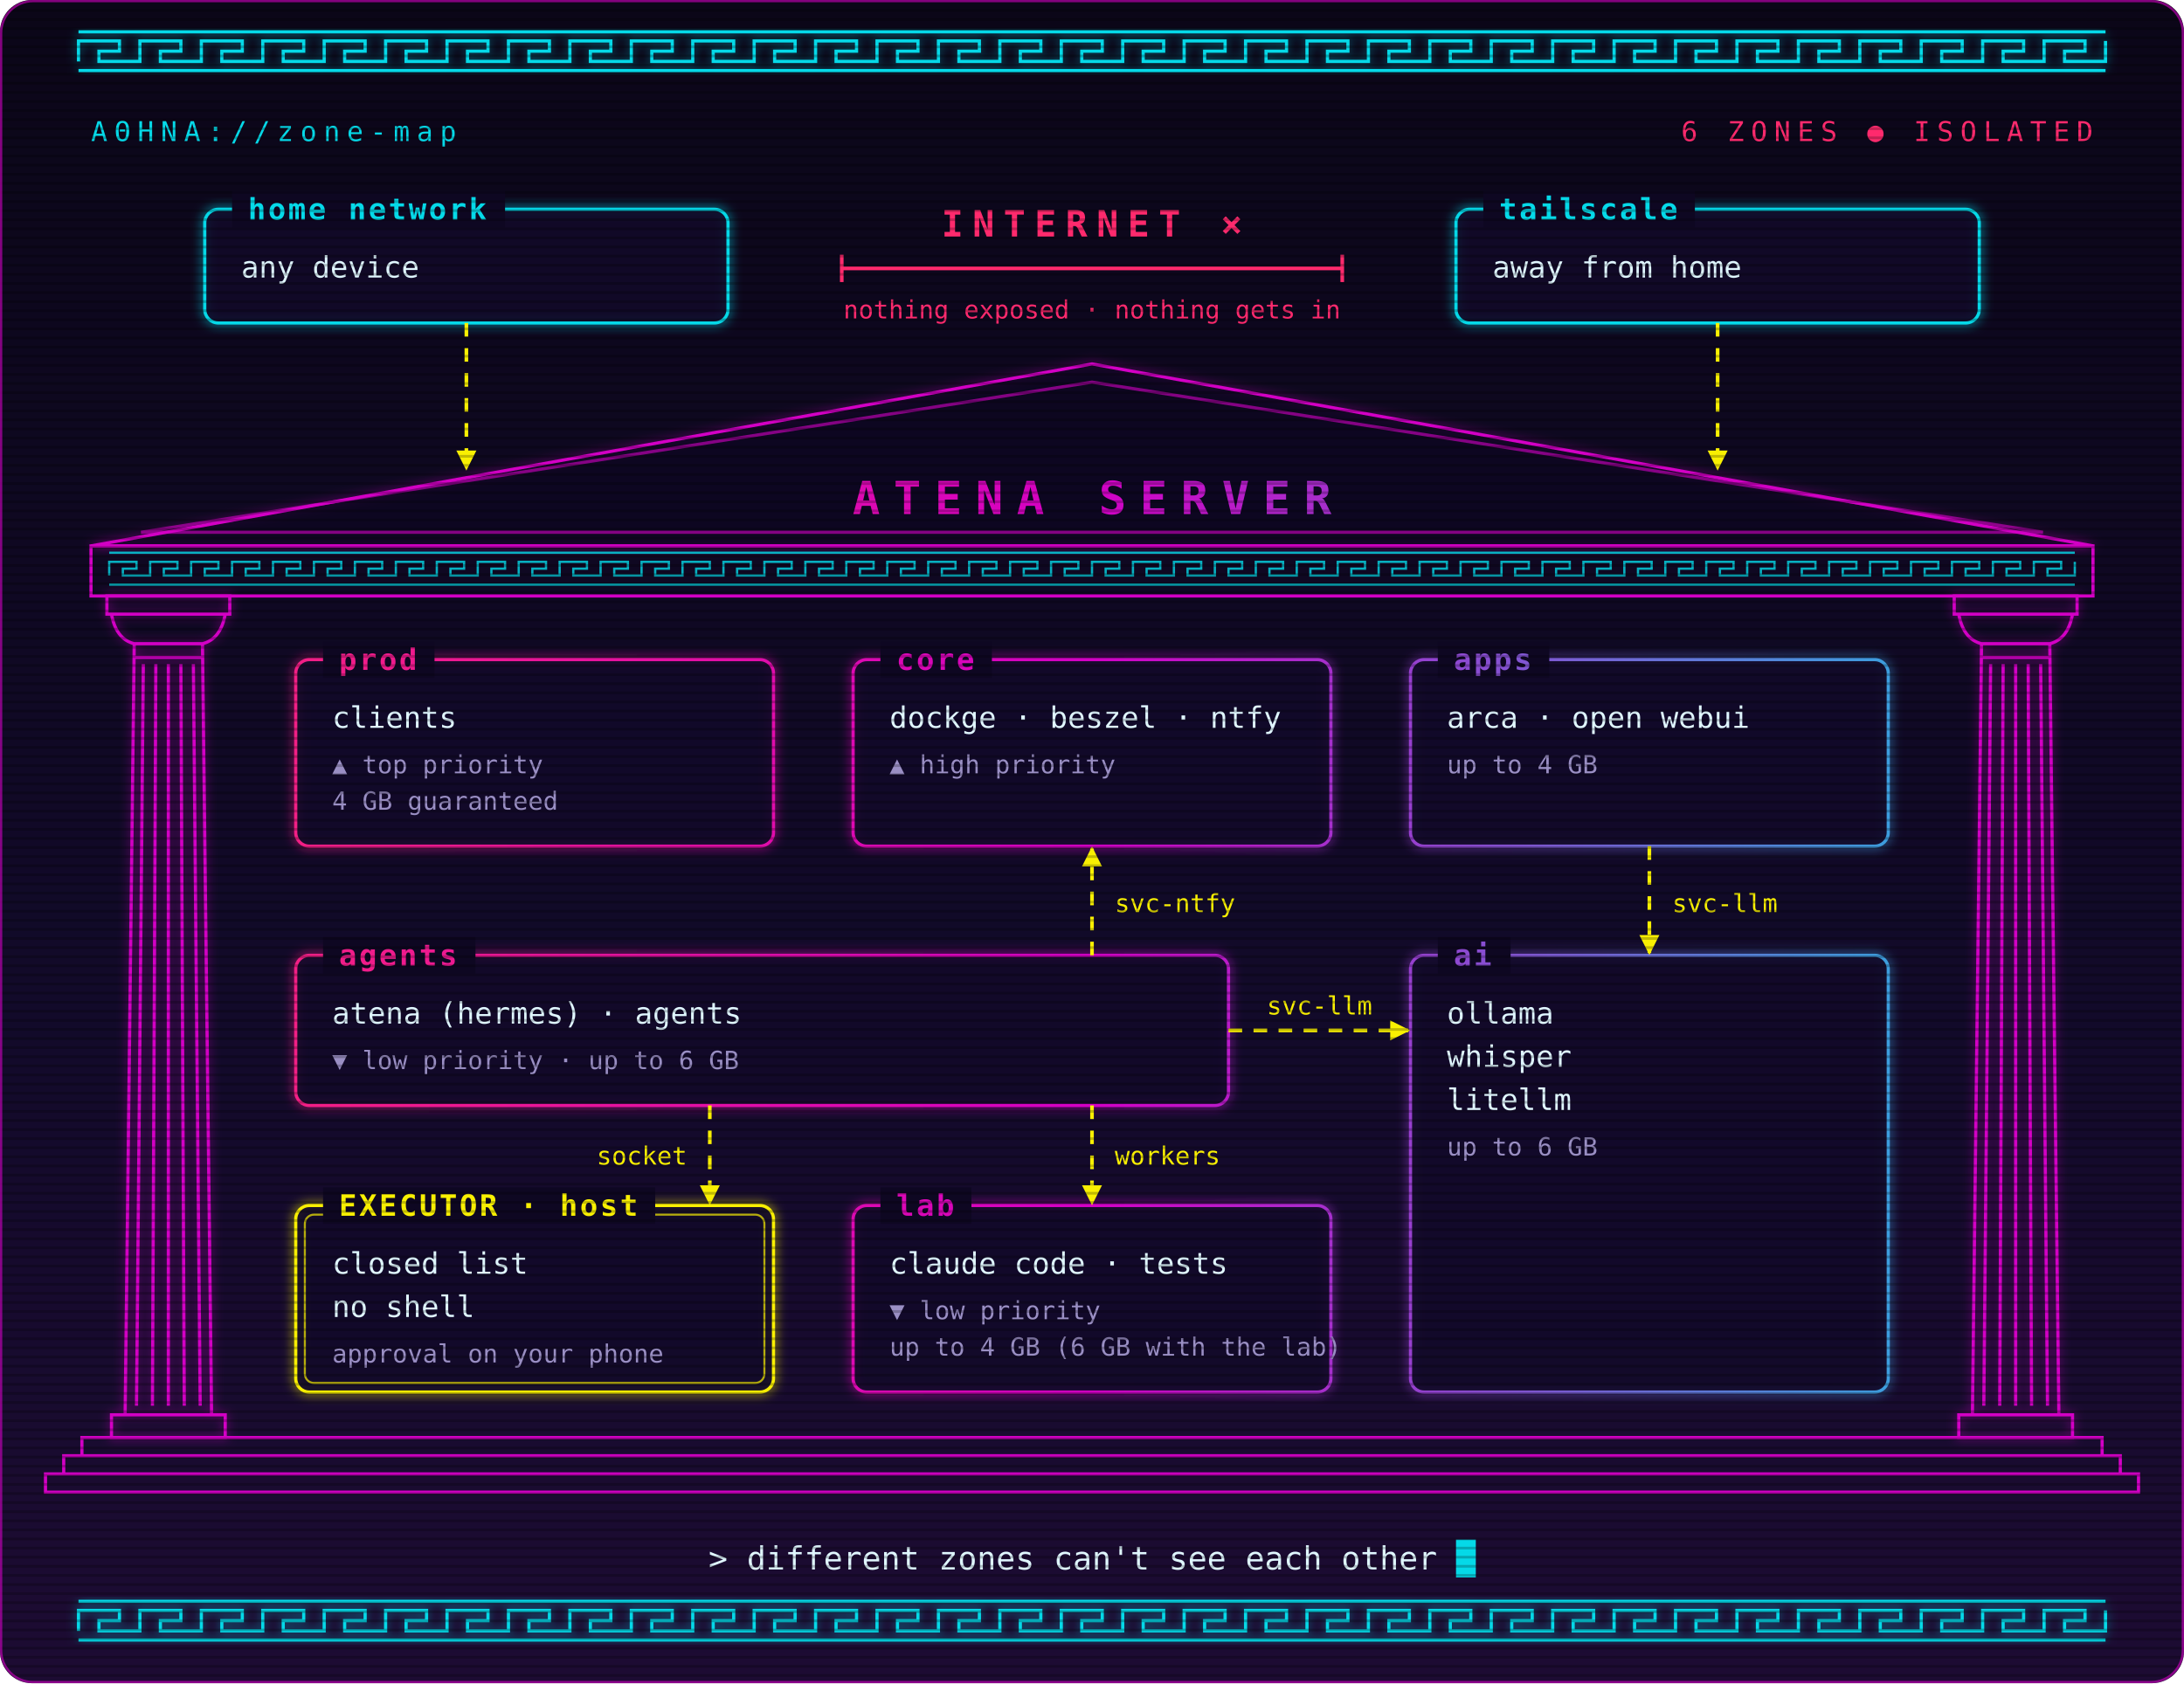
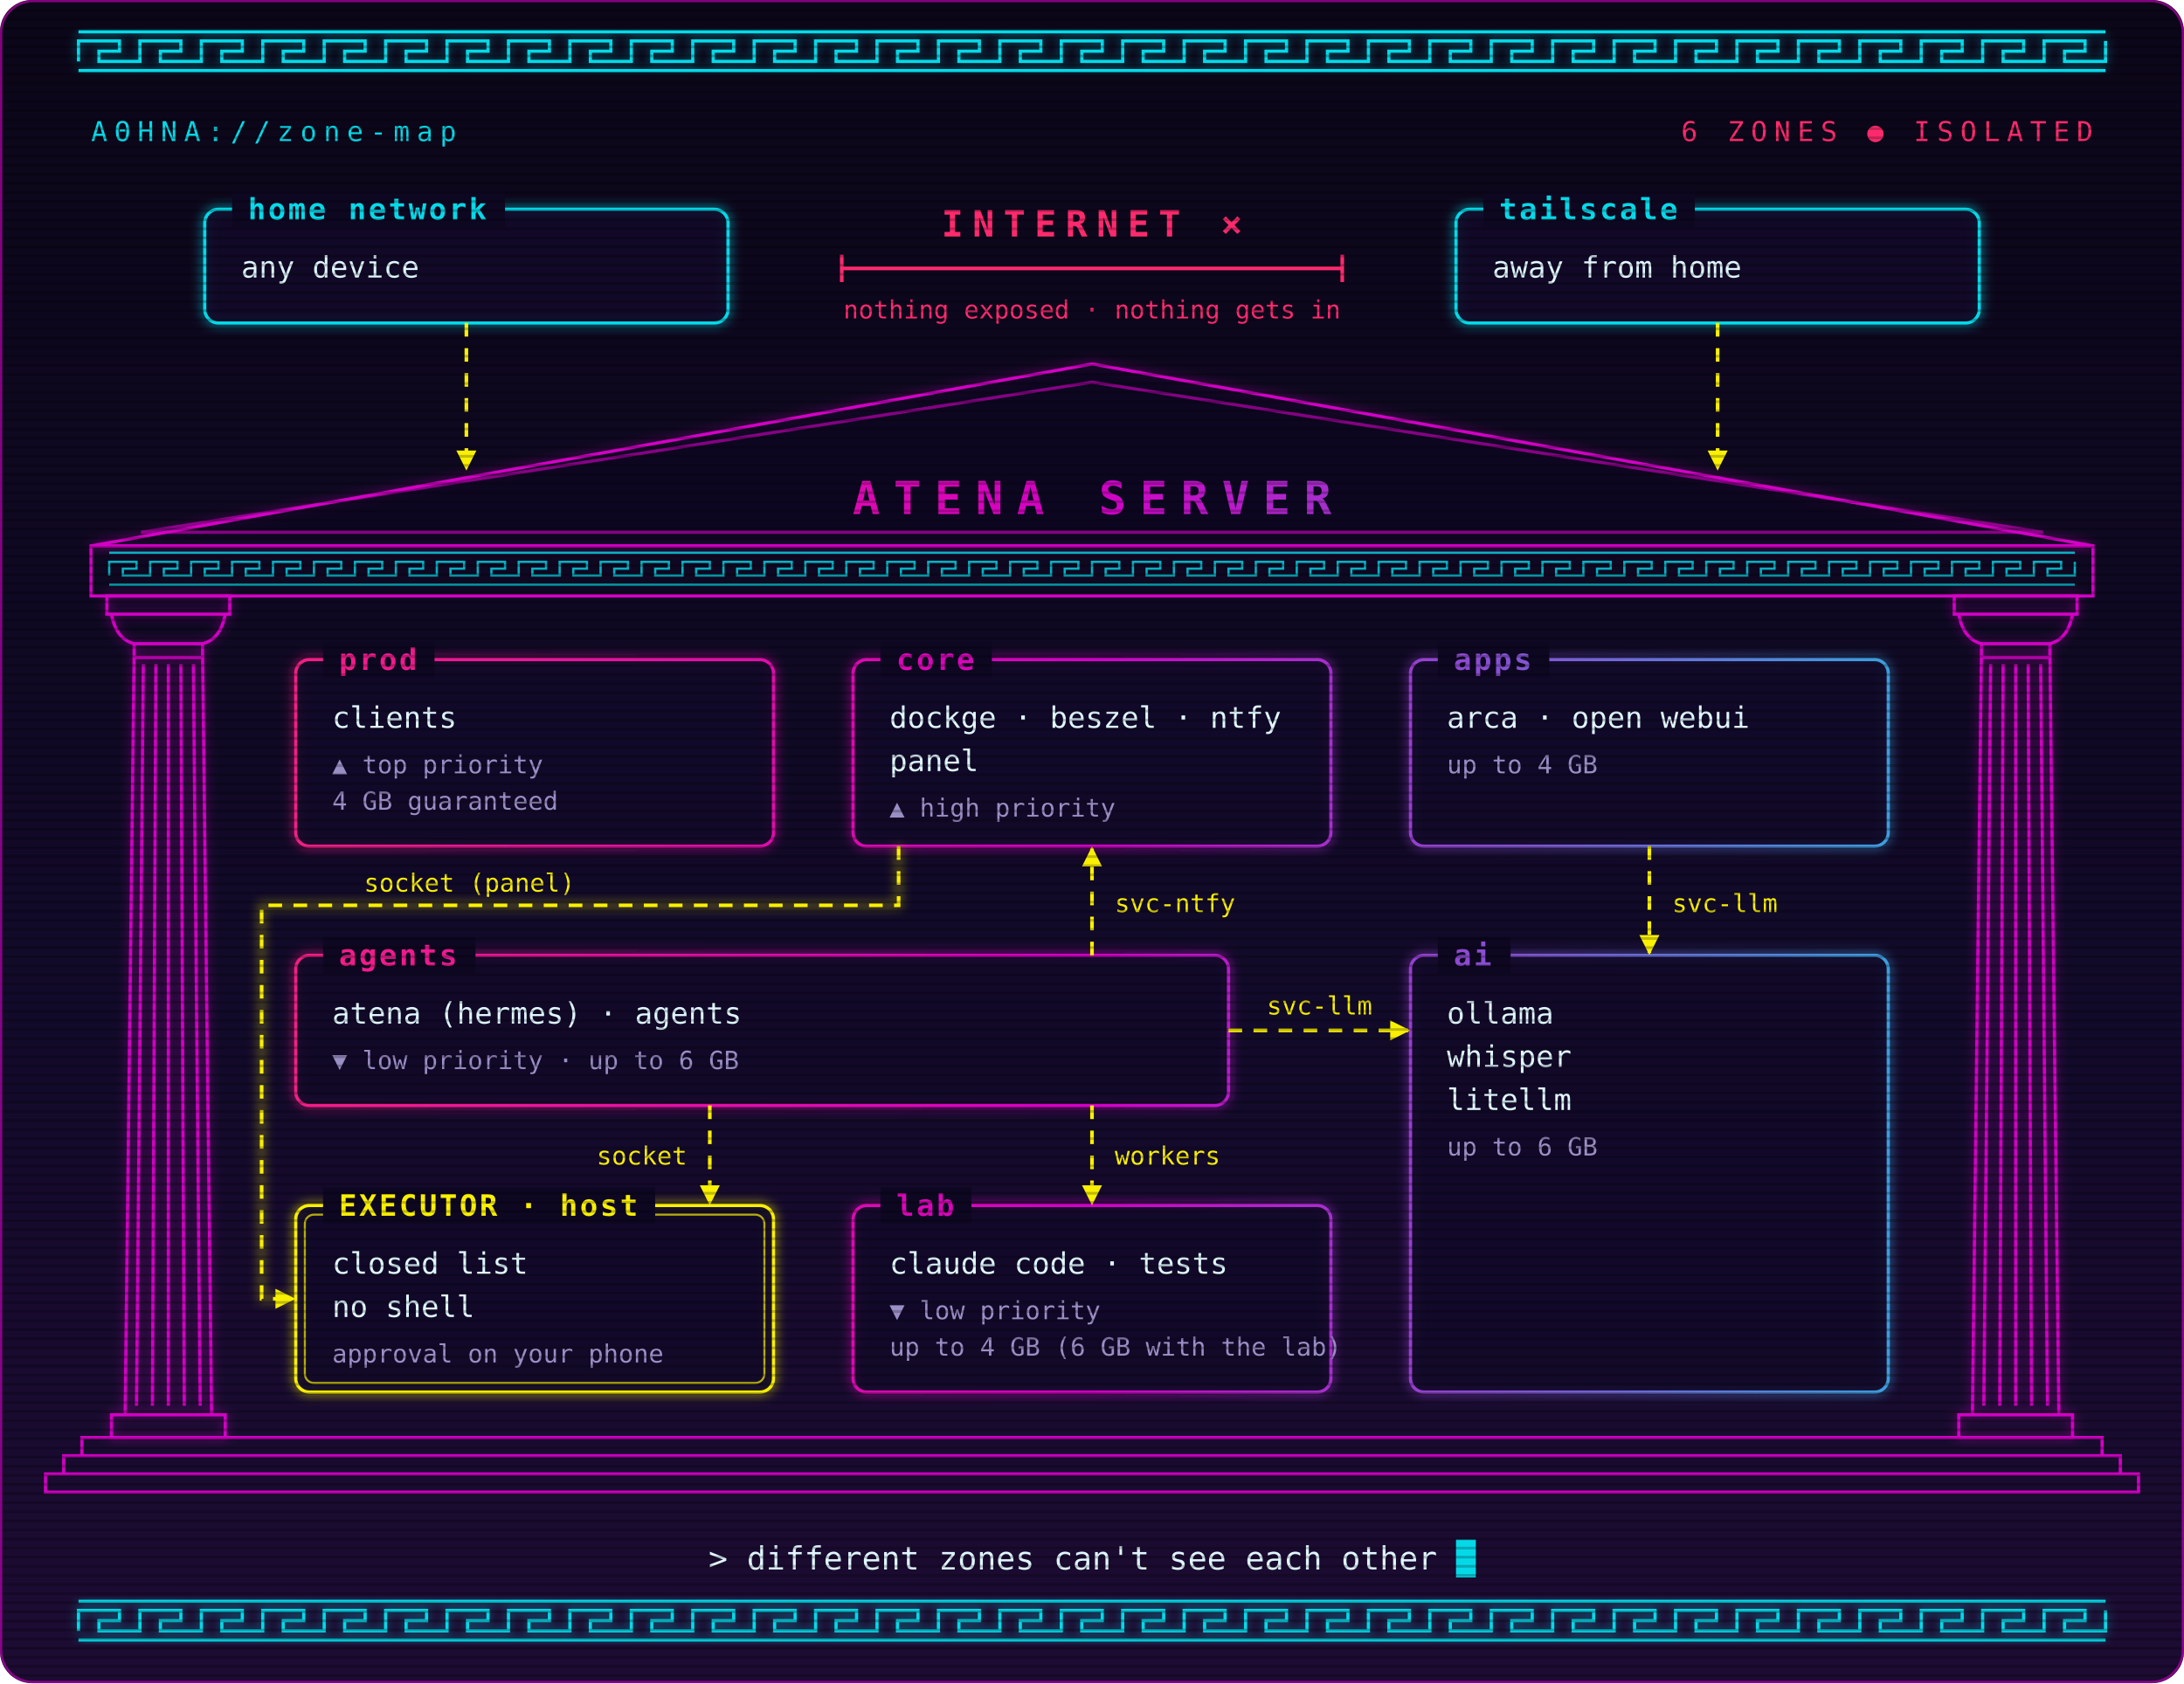
<svg xmlns="http://www.w3.org/2000/svg" viewBox="0 0 960 740" width="960" height="740" role="img" aria-label="Zone map of the Atena server">
  <defs>
    <linearGradient id="neon" gradientUnits="userSpaceOnUse" x1="0" y1="0" x2="960" y2="0">
      <stop offset="0" stop-color="#ff2a6d" />
      <stop offset=".5" stop-color="#d300c5" />
      <stop offset="1" stop-color="#05d9e8" />
    </linearGradient>
    <linearGradient id="fundo" x1="0" y1="0" x2="0" y2="1">
      <stop offset="0" stop-color="#0b0618" />
      <stop offset=".6" stop-color="#120a2a" />
      <stop offset="1" stop-color="#1d0b33" />
    </linearGradient>
    <filter id="brilho" x="-20%" y="-40%" width="140%" height="180%">
      <feGaussianBlur stdDeviation="6" />
    </filter>
    <filter id="brilho-fino" x="-10%" y="-10%" width="120%" height="120%">
      <feGaussianBlur stdDeviation="2.2" />
    </filter>
    <marker id="ponta" viewBox="0 0 10 10" refX="9" refY="5" markerWidth="5.5" markerHeight="5.5" orient="auto">
      <path d="M0 0L10 5L0 10z" fill="#f9f002" />
    </marker>
    <pattern id="varredura" width="4" height="4" patternUnits="userSpaceOnUse">
      <rect width="4" height="1.2" fill="#000" opacity=".22" />
    </pattern>
    <clipPath id="moldura">
      <rect width="960" height="740" rx="14" />
    </clipPath>
  </defs>
  <style>
  text { font-family: ui-monospace, "SFMono-Regular", Menlo, Consolas, "DejaVu Sans Mono", monospace; white-space: pre; }
  .fluxo { stroke-dasharray: 6 5; animation: corre 1.3s linear infinite; }
  .cursor { animation: pisca 1.1s steps(1) infinite; }
  @keyframes corre { to { stroke-dashoffset: -22; } }
  @keyframes pisca { 50% { opacity: 0; } }
  @media (prefers-reduced-motion: reduce) { .fluxo, .cursor { animation: none; } }
  .aba { font-size: 13px; font-weight: 700; letter-spacing: 1px; }
  .item { font-size: 13px; fill: #e0f7ff; }
  .meta { font-size: 11px; fill: #9a8fc4; }
  .rotulo { font-size: 11px; fill: #f9f002; }
</style>
  <g clip-path="url(#moldura)">
    <rect width="960" height="740" fill="url(#fundo)" />
    <g stroke="#05d9e8" fill="none" stroke-width="1.4">
      <path d="M34.5 27.0V18.0 H52.5V22.5H43.5V27.0H61.5V18.0 H79.5V22.5H70.5V27.0H88.5V18.0 H106.5V22.5H97.5V27.0H115.5V18.0 H133.5V22.5H124.5V27.0H142.5V18.0 H160.5V22.5H151.5V27.0H169.5V18.0 H187.5V22.5H178.5V27.0H196.5V18.0 H214.5V22.5H205.5V27.0H223.5V18.0 H241.5V22.5H232.5V27.0H250.5V18.0 H268.5V22.5H259.5V27.0H277.5V18.0 H295.5V22.5H286.5V27.0H304.5V18.0 H322.5V22.5H313.5V27.0H331.5V18.0 H349.5V22.5H340.5V27.0H358.5V18.0 H376.5V22.5H367.5V27.0H385.5V18.0 H403.5V22.5H394.5V27.0H412.5V18.0 H430.5V22.5H421.5V27.0H439.5V18.0 H457.5V22.5H448.5V27.0H466.5V18.0 H484.5V22.5H475.5V27.0H493.5V18.0 H511.5V22.5H502.5V27.0H520.5V18.0 H538.5V22.5H529.5V27.0H547.5V18.0 H565.5V22.5H556.5V27.0H574.5V18.0 H592.5V22.5H583.5V27.0H601.5V18.0 H619.5V22.5H610.5V27.0H628.5V18.0 H646.5V22.5H637.5V27.0H655.5V18.0 H673.5V22.5H664.5V27.0H682.5V18.0 H700.5V22.5H691.5V27.0H709.5V18.0 H727.5V22.5H718.5V27.0H736.5V18.0 H754.5V22.5H745.5V27.0H763.5V18.0 H781.5V22.5H772.5V27.0H790.5V18.0 H808.5V22.5H799.5V27.0H817.5V18.0 H835.5V22.5H826.5V27.0H844.5V18.0 H862.5V22.5H853.5V27.0H871.5V18.0 H889.5V22.5H880.5V27.0H898.5V18.0 H916.5V22.5H907.5V27.0H925.5V18.0M34.5 14.0H925.5M34.5 31.0H925.5" opacity=".55" filter="url(#brilho-fino)" />
      <path d="M34.5 717.0V708.0 H52.5V712.5H43.5V717.0H61.5V708.0 H79.5V712.5H70.5V717.0H88.5V708.0 H106.5V712.5H97.5V717.0H115.5V708.0 H133.5V712.5H124.5V717.0H142.5V708.0 H160.5V712.5H151.5V717.0H169.5V708.0 H187.5V712.5H178.5V717.0H196.5V708.0 H214.5V712.5H205.5V717.0H223.5V708.0 H241.5V712.5H232.5V717.0H250.5V708.0 H268.5V712.5H259.5V717.0H277.5V708.0 H295.5V712.5H286.5V717.0H304.5V708.0 H322.5V712.5H313.5V717.0H331.5V708.0 H349.5V712.5H340.5V717.0H358.5V708.0 H376.5V712.5H367.5V717.0H385.5V708.0 H403.5V712.5H394.5V717.0H412.5V708.0 H430.5V712.5H421.5V717.0H439.5V708.0 H457.5V712.5H448.5V717.0H466.5V708.0 H484.5V712.5H475.5V717.0H493.5V708.0 H511.5V712.5H502.5V717.0H520.5V708.0 H538.5V712.5H529.5V717.0H547.5V708.0 H565.5V712.5H556.5V717.0H574.5V708.0 H592.5V712.5H583.5V717.0H601.5V708.0 H619.5V712.5H610.5V717.0H628.5V708.0 H646.5V712.5H637.5V717.0H655.5V708.0 H673.5V712.5H664.5V717.0H682.5V708.0 H700.5V712.5H691.5V717.0H709.5V708.0 H727.5V712.5H718.5V717.0H736.5V708.0 H754.5V712.5H745.5V717.0H763.5V708.0 H781.5V712.5H772.5V717.0H790.5V708.0 H808.5V712.5H799.5V717.0H817.5V708.0 H835.5V712.5H826.5V717.0H844.5V708.0 H862.5V712.5H853.5V717.0H871.5V708.0 H889.5V712.5H880.5V717.0H898.5V708.0 H916.5V712.5H907.5V717.0H925.5V708.0M34.5 704.0H925.5M34.5 721.0H925.5" opacity=".55" filter="url(#brilho-fino)" />
      <path d="M34.5 27.0V18.0 H52.5V22.5H43.5V27.0H61.5V18.0 H79.5V22.5H70.5V27.0H88.5V18.0 H106.5V22.5H97.5V27.0H115.5V18.0 H133.5V22.5H124.5V27.0H142.5V18.0 H160.5V22.5H151.5V27.0H169.5V18.0 H187.5V22.5H178.5V27.0H196.5V18.0 H214.5V22.5H205.5V27.0H223.5V18.0 H241.5V22.5H232.5V27.0H250.5V18.0 H268.5V22.5H259.5V27.0H277.5V18.0 H295.5V22.5H286.5V27.0H304.5V18.0 H322.5V22.5H313.5V27.0H331.5V18.0 H349.5V22.5H340.5V27.0H358.5V18.0 H376.5V22.5H367.5V27.0H385.5V18.0 H403.5V22.5H394.5V27.0H412.5V18.0 H430.5V22.5H421.5V27.0H439.5V18.0 H457.5V22.5H448.5V27.0H466.5V18.0 H484.5V22.5H475.5V27.0H493.5V18.0 H511.5V22.5H502.5V27.0H520.5V18.0 H538.5V22.5H529.5V27.0H547.5V18.0 H565.5V22.5H556.5V27.0H574.5V18.0 H592.5V22.5H583.5V27.0H601.5V18.0 H619.5V22.5H610.5V27.0H628.5V18.0 H646.5V22.5H637.5V27.0H655.5V18.0 H673.5V22.5H664.5V27.0H682.5V18.0 H700.5V22.5H691.5V27.0H709.5V18.0 H727.5V22.5H718.5V27.0H736.5V18.0 H754.5V22.5H745.5V27.0H763.5V18.0 H781.5V22.5H772.5V27.0H790.5V18.0 H808.5V22.5H799.5V27.0H817.5V18.0 H835.5V22.5H826.5V27.0H844.5V18.0 H862.5V22.5H853.5V27.0H871.5V18.0 H889.5V22.5H880.5V27.0H898.5V18.0 H916.5V22.5H907.5V27.0H925.5V18.0M34.5 14.0H925.5M34.5 31.0H925.5" />
      <path d="M34.5 717.0V708.0 H52.5V712.5H43.5V717.0H61.5V708.0 H79.5V712.5H70.5V717.0H88.5V708.0 H106.5V712.5H97.5V717.0H115.5V708.0 H133.5V712.5H124.5V717.0H142.5V708.0 H160.5V712.5H151.5V717.0H169.5V708.0 H187.5V712.5H178.5V717.0H196.5V708.0 H214.5V712.5H205.5V717.0H223.5V708.0 H241.5V712.5H232.5V717.0H250.5V708.0 H268.5V712.5H259.5V717.0H277.5V708.0 H295.5V712.5H286.5V717.0H304.5V708.0 H322.5V712.5H313.5V717.0H331.5V708.0 H349.5V712.5H340.5V717.0H358.5V708.0 H376.5V712.5H367.5V717.0H385.5V708.0 H403.5V712.5H394.5V717.0H412.5V708.0 H430.5V712.5H421.5V717.0H439.5V708.0 H457.5V712.5H448.5V717.0H466.5V708.0 H484.5V712.5H475.5V717.0H493.5V708.0 H511.5V712.5H502.5V717.0H520.5V708.0 H538.5V712.5H529.5V717.0H547.5V708.0 H565.5V712.5H556.5V717.0H574.5V708.0 H592.5V712.5H583.5V717.0H601.5V708.0 H619.5V712.5H610.5V717.0H628.5V708.0 H646.5V712.5H637.5V717.0H655.5V708.0 H673.5V712.5H664.5V717.0H682.5V708.0 H700.5V712.5H691.5V717.0H709.5V708.0 H727.5V712.5H718.5V717.0H736.5V708.0 H754.5V712.5H745.5V717.0H763.5V708.0 H781.5V712.5H772.5V717.0H790.5V708.0 H808.5V712.5H799.5V717.0H817.5V708.0 H835.5V712.5H826.5V717.0H844.5V708.0 H862.5V712.5H853.5V717.0H871.5V708.0 H889.5V712.5H880.5V717.0H898.5V708.0 H916.5V712.5H907.5V717.0H925.5V708.0M34.5 704.0H925.5M34.5 721.0H925.5" />
    </g>
    <text x="40" y="62" font-size="12" fill="#05d9e8" letter-spacing="3">ΑΘΗΝΑ://zone-map</text>
    <text x="920" y="62" font-size="12" fill="#ff2a6d" text-anchor="end" letter-spacing="3">6 ZONES ● ISOLATED</text>
    <text x="480.0" y="104" font-size="16" font-weight="700" fill="#ff2a6d" text-anchor="middle" letter-spacing="4">INTERNET ×</text>
    <path d="M370 118H590" stroke="#ff2a6d" stroke-width="5" opacity=".5" filter="url(#brilho-fino)" />
    <path d="M370 118H590M370 112V124M590 112V124" stroke="#ff2a6d" stroke-width="1.6" />
    <text class="meta" x="480.0" y="140" text-anchor="middle" fill="#ff2a6d" style="fill:#ff2a6d">nothing exposed · nothing gets in</text>
    <g>
      <rect x="90" y="92" width="230" height="50" rx="6" fill="none" stroke="#05d9e8" stroke-width="3" opacity=".55" filter="url(#brilho-fino)" />
      <rect x="90" y="92" width="230" height="50" rx="6" fill="#120a2a" fill-opacity=".85" stroke="#05d9e8" stroke-width="1.4" />
      <rect x="102" y="84" width="120" height="16" fill="#0e0722" />
      <text class="aba" x="109" y="96.5" fill="#05d9e8">home network</text>
      <text class="item" x="106" y="122">any device</text>
    </g>
    <g>
      <rect x="640" y="92" width="230" height="50" rx="6" fill="none" stroke="#05d9e8" stroke-width="3" opacity=".55" filter="url(#brilho-fino)" />
      <rect x="640" y="92" width="230" height="50" rx="6" fill="#120a2a" fill-opacity=".85" stroke="#05d9e8" stroke-width="1.4" />
      <rect x="652" y="84" width="93" height="16" fill="#0e0722" />
      <text class="aba" x="659" y="96.5" fill="#05d9e8">tailscale</text>
      <text class="item" x="656" y="122">away from home</text>
    </g>
    <path d="M205 142V206" stroke="#f9f002" stroke-width="3" fill="none" opacity=".35" filter="url(#brilho-fino)" />
    <path class="fluxo" d="M205 142V206" stroke="#f9f002" stroke-width="1.6" fill="none" marker-end="url(#ponta)" />
    <path d="M755 142V206" stroke="#f9f002" stroke-width="3" fill="none" opacity=".35" filter="url(#brilho-fino)" />
    <path class="fluxo" d="M755 142V206" stroke="#f9f002" stroke-width="1.6" fill="none" marker-end="url(#ponta)" />
    <g stroke="#d300c5" fill="none" stroke-width="1.4">
      <g opacity=".6" filter="url(#brilho-fino)">
        <path d="M40 240L480 160L920 240Z" />
        <path d="M47 262h54v8h-54zM49 270Q51 281 59 283H89Q97 281 99 270M59 289H89M49 622h50v10h-50zM59 283L55 622M89 283L93 622M63.0 292L60.0 618M68.5 292L67.0 618M74.0 292L74.0 618M79.5 292L81.0 618M85.0 292L88.0 618" />
        <path d="M859 262h54v8h-54zM861 270Q863 281 871 283H901Q909 281 911 270M871 289H901M861 622h50v10h-50zM871 283L867 622M901 283L905 622M875.0 292L872.0 618M880.5 292L879.0 618M886.0 292L886.0 618M891.5 292L893.0 618M897.0 292L900.0 618" />
      </g>
      <path d="M40 240L480 160L920 240Z" fill="#0e0722" fill-opacity=".7" />
      <path d="M62 234L480 168L898 234Z" opacity=".6" />
      <path d="M40 240H920V262H40Z" />
      <path d="M47 262h54v8h-54zM49 270Q51 281 59 283H89Q97 281 99 270M59 289H89M49 622h50v10h-50zM59 283L55 622M89 283L93 622M63.0 292L60.0 618M68.5 292L67.0 618M74.0 292L74.0 618M79.5 292L81.0 618M85.0 292L88.0 618" />
      <path d="M859 262h54v8h-54zM861 270Q863 281 871 283H901Q909 281 911 270M871 289H901M861 622h50v10h-50zM871 283L867 622M901 283L905 622M875.0 292L872.0 618M880.5 292L879.0 618M886.0 292L886.0 618M891.5 292L893.0 618M897.0 292L900.0 618" />
      <path d="M36 632H924V640H36ZM28 640H932V648H28ZM20 648H940V656H20Z" />
    </g>
    <path d="M48.0 253.0V247.0 H60.0V250.0H54.0V253.0H66.0V247.0 H78.0V250.0H72.0V253.0H84.0V247.0 H96.0V250.0H90.0V253.0H102.0V247.0 H114.0V250.0H108.0V253.0H120.0V247.0 H132.0V250.0H126.0V253.0H138.0V247.0 H150.0V250.0H144.0V253.0H156.0V247.0 H168.0V250.0H162.0V253.0H174.0V247.0 H186.0V250.0H180.0V253.0H192.0V247.0 H204.0V250.0H198.0V253.0H210.0V247.0 H222.0V250.0H216.0V253.0H228.0V247.0 H240.0V250.0H234.0V253.0H246.0V247.0 H258.0V250.0H252.0V253.0H264.0V247.0 H276.0V250.0H270.0V253.0H282.0V247.0 H294.0V250.0H288.0V253.0H300.0V247.0 H312.0V250.0H306.0V253.0H318.0V247.0 H330.0V250.0H324.0V253.0H336.0V247.0 H348.0V250.0H342.0V253.0H354.0V247.0 H366.0V250.0H360.0V253.0H372.0V247.0 H384.0V250.0H378.0V253.0H390.0V247.0 H402.0V250.0H396.0V253.0H408.0V247.0 H420.0V250.0H414.0V253.0H426.0V247.0 H438.0V250.0H432.0V253.0H444.0V247.0 H456.0V250.0H450.0V253.0H462.0V247.0 H474.0V250.0H468.0V253.0H480.0V247.0 H492.0V250.0H486.0V253.0H498.0V247.0 H510.0V250.0H504.0V253.0H516.0V247.0 H528.0V250.0H522.0V253.0H534.0V247.0 H546.0V250.0H540.0V253.0H552.0V247.0 H564.0V250.0H558.0V253.0H570.0V247.0 H582.0V250.0H576.0V253.0H588.0V247.0 H600.0V250.0H594.0V253.0H606.0V247.0 H618.0V250.0H612.0V253.0H624.0V247.0 H636.0V250.0H630.0V253.0H642.0V247.0 H654.0V250.0H648.0V253.0H660.0V247.0 H672.0V250.0H666.0V253.0H678.0V247.0 H690.0V250.0H684.0V253.0H696.0V247.0 H708.0V250.0H702.0V253.0H714.0V247.0 H726.0V250.0H720.0V253.0H732.0V247.0 H744.0V250.0H738.0V253.0H750.0V247.0 H762.0V250.0H756.0V253.0H768.0V247.0 H780.0V250.0H774.0V253.0H786.0V247.0 H798.0V250.0H792.0V253.0H804.0V247.0 H816.0V250.0H810.0V253.0H822.0V247.0 H834.0V250.0H828.0V253.0H840.0V247.0 H852.0V250.0H846.0V253.0H858.0V247.0 H870.0V250.0H864.0V253.0H876.0V247.0 H888.0V250.0H882.0V253.0H894.0V247.0 H906.0V250.0H900.0V253.0H912.0V247.0M48.0 243.0H912.0M48.0 257.0H912.0" stroke="#05d9e8" stroke-width="1" fill="none" opacity=".8" />
    <text x="480.0" y="226" font-size="20" font-weight="700" fill="url(#neon)" text-anchor="middle" letter-spacing="6">ATENA SERVER</text>
    <g>
      <rect x="130" y="290" width="210" height="82" rx="6" fill="none" stroke="url(#neon)" stroke-width="3" opacity=".55" filter="url(#brilho-fino)" />
      <rect x="130" y="290" width="210" height="82" rx="6" fill="#120a2a" fill-opacity=".85" stroke="url(#neon)" stroke-width="1.4" />
      <rect x="142" y="282" width="49" height="16" fill="#0e0722" />
      <text class="aba" x="149" y="294.5" fill="url(#neon)">prod</text>
      <text class="item" x="146" y="320">clients</text>
      <text class="meta" x="146" y="340">▲ top priority</text>
      <text class="meta" x="146" y="356">4 GB guaranteed</text>
    </g>
    <g>
      <rect x="375" y="290" width="210" height="82" rx="6" fill="none" stroke="url(#neon)" stroke-width="3" opacity=".55" filter="url(#brilho-fino)" />
      <rect x="375" y="290" width="210" height="82" rx="6" fill="#120a2a" fill-opacity=".85" stroke="url(#neon)" stroke-width="1.4" />
      <rect x="387" y="282" width="49" height="16" fill="#0e0722" />
      <text class="aba" x="394" y="294.5" fill="url(#neon)">core</text>
      <text class="item" x="391" y="320">dockge · beszel · ntfy</text>
-       <text class="meta" x="391" y="340">▲ high priority</text>
+       <text class="item" x="391" y="339">panel</text>
+       <text class="meta" x="391" y="359">▲ high priority</text>
    </g>
    <g>
      <rect x="620" y="290" width="210" height="82" rx="6" fill="none" stroke="url(#neon)" stroke-width="3" opacity=".55" filter="url(#brilho-fino)" />
      <rect x="620" y="290" width="210" height="82" rx="6" fill="#120a2a" fill-opacity=".85" stroke="url(#neon)" stroke-width="1.4" />
      <rect x="632" y="282" width="49" height="16" fill="#0e0722" />
      <text class="aba" x="639" y="294.5" fill="url(#neon)">apps</text>
      <text class="item" x="636" y="320">arca · open webui</text>
      <text class="meta" x="636" y="340">up to 4 GB</text>
    </g>
    <g>
      <rect x="130" y="420" width="410" height="66" rx="6" fill="none" stroke="url(#neon)" stroke-width="3" opacity=".55" filter="url(#brilho-fino)" />
      <rect x="130" y="420" width="410" height="66" rx="6" fill="#120a2a" fill-opacity=".85" stroke="url(#neon)" stroke-width="1.4" />
      <rect x="142" y="412" width="67" height="16" fill="#0e0722" />
      <text class="aba" x="149" y="424.5" fill="url(#neon)">agents</text>
      <text class="item" x="146" y="450">atena (hermes) · agents</text>
      <text class="meta" x="146" y="470">▼ low priority · up to 6 GB</text>
    </g>
    <g>
      <rect x="620" y="420" width="210" height="192" rx="6" fill="none" stroke="url(#neon)" stroke-width="3" opacity=".55" filter="url(#brilho-fino)" />
      <rect x="620" y="420" width="210" height="192" rx="6" fill="#120a2a" fill-opacity=".85" stroke="url(#neon)" stroke-width="1.4" />
      <rect x="632" y="412" width="32" height="16" fill="#0e0722" />
      <text class="aba" x="639" y="424.5" fill="url(#neon)">ai</text>
      <text class="item" x="636" y="450">ollama</text>
      <text class="item" x="636" y="469">whisper</text>
      <text class="item" x="636" y="488">litellm</text>
      <text class="meta" x="636" y="508">up to 6 GB</text>
    </g>
    <g>
      <rect x="130" y="530" width="210" height="82" rx="6" fill="none" stroke="#f9f002" stroke-width="3" opacity=".55" filter="url(#brilho-fino)" />
      <rect x="130" y="530" width="210" height="82" rx="6" fill="#120a2a" fill-opacity=".85" stroke="#f9f002" stroke-width="1.4" />
      <rect x="134" y="534" width="202" height="74" rx="4" fill="none" stroke="#f9f002" stroke-width=".9" opacity=".7" />
      <rect x="142" y="522" width="146" height="16" fill="#0e0722" />
      <text class="aba" x="149" y="534.5" fill="#f9f002">EXECUTOR · host</text>
      <text class="item" x="146" y="560">closed list</text>
      <text class="item" x="146" y="579">no shell</text>
      <text class="meta" x="146" y="599">approval on your phone</text>
    </g>
    <g>
      <rect x="375" y="530" width="210" height="82" rx="6" fill="none" stroke="url(#neon)" stroke-width="3" opacity=".55" filter="url(#brilho-fino)" />
      <rect x="375" y="530" width="210" height="82" rx="6" fill="#120a2a" fill-opacity=".85" stroke="url(#neon)" stroke-width="1.4" />
      <rect x="387" y="522" width="40" height="16" fill="#0e0722" />
      <text class="aba" x="394" y="534.5" fill="url(#neon)">lab</text>
      <text class="item" x="391" y="560">claude code · tests</text>
      <text class="meta" x="391" y="580">▼ low priority</text>
      <text class="meta" x="391" y="596">up to 4 GB (6 GB with the lab)</text>
    </g>
+     <path d="M395 372V398H115V571H129" stroke="#f9f002" stroke-width="3" fill="none" opacity=".35" filter="url(#brilho-fino)" />
+     <path class="fluxo" d="M395 372V398H115V571H129" stroke="#f9f002" stroke-width="1.6" fill="none" marker-end="url(#ponta)" />
+     <text class="rotulo" x="160" y="392" text-anchor="start">socket (panel)</text>
    <path d="M480 420V373" stroke="#f9f002" stroke-width="3" fill="none" opacity=".35" filter="url(#brilho-fino)" />
    <path class="fluxo" d="M480 420V373" stroke="#f9f002" stroke-width="1.6" fill="none" marker-end="url(#ponta)" />
    <text class="rotulo" x="490" y="401" text-anchor="start">svc-ntfy</text>
    <path d="M725 372V419" stroke="#f9f002" stroke-width="3" fill="none" opacity=".35" filter="url(#brilho-fino)" />
    <path class="fluxo" d="M725 372V419" stroke="#f9f002" stroke-width="1.6" fill="none" marker-end="url(#ponta)" />
    <text class="rotulo" x="735" y="401" text-anchor="start">svc-llm</text>
    <path d="M540 453H619" stroke="#f9f002" stroke-width="3" fill="none" opacity=".35" filter="url(#brilho-fino)" />
    <path class="fluxo" d="M540 453H619" stroke="#f9f002" stroke-width="1.6" fill="none" marker-end="url(#ponta)" />
    <text class="rotulo" x="580" y="446" text-anchor="middle">svc-llm</text>
    <path d="M312 486V529" stroke="#f9f002" stroke-width="3" fill="none" opacity=".35" filter="url(#brilho-fino)" />
    <path class="fluxo" d="M312 486V529" stroke="#f9f002" stroke-width="1.6" fill="none" marker-end="url(#ponta)" />
    <text class="rotulo" x="302" y="512" text-anchor="end">socket</text>
    <path d="M480 486V529" stroke="#f9f002" stroke-width="3" fill="none" opacity=".35" filter="url(#brilho-fino)" />
    <path class="fluxo" d="M480 486V529" stroke="#f9f002" stroke-width="1.6" fill="none" marker-end="url(#ponta)" />
    <text class="rotulo" x="490" y="512" text-anchor="start">workers</text>
    <text x="480.0" y="690" font-size="14" fill="#e0f7ff" text-anchor="middle">&gt; different zones can't see each other <tspan class="cursor" fill="#05d9e8">█</tspan>
    </text>
    <rect width="960" height="740" fill="url(#varredura)" />
  </g>
  <rect x=".5" y=".5" width="959" height="739" rx="14" fill="none" stroke="#d300c5" stroke-opacity=".6" />
</svg>
